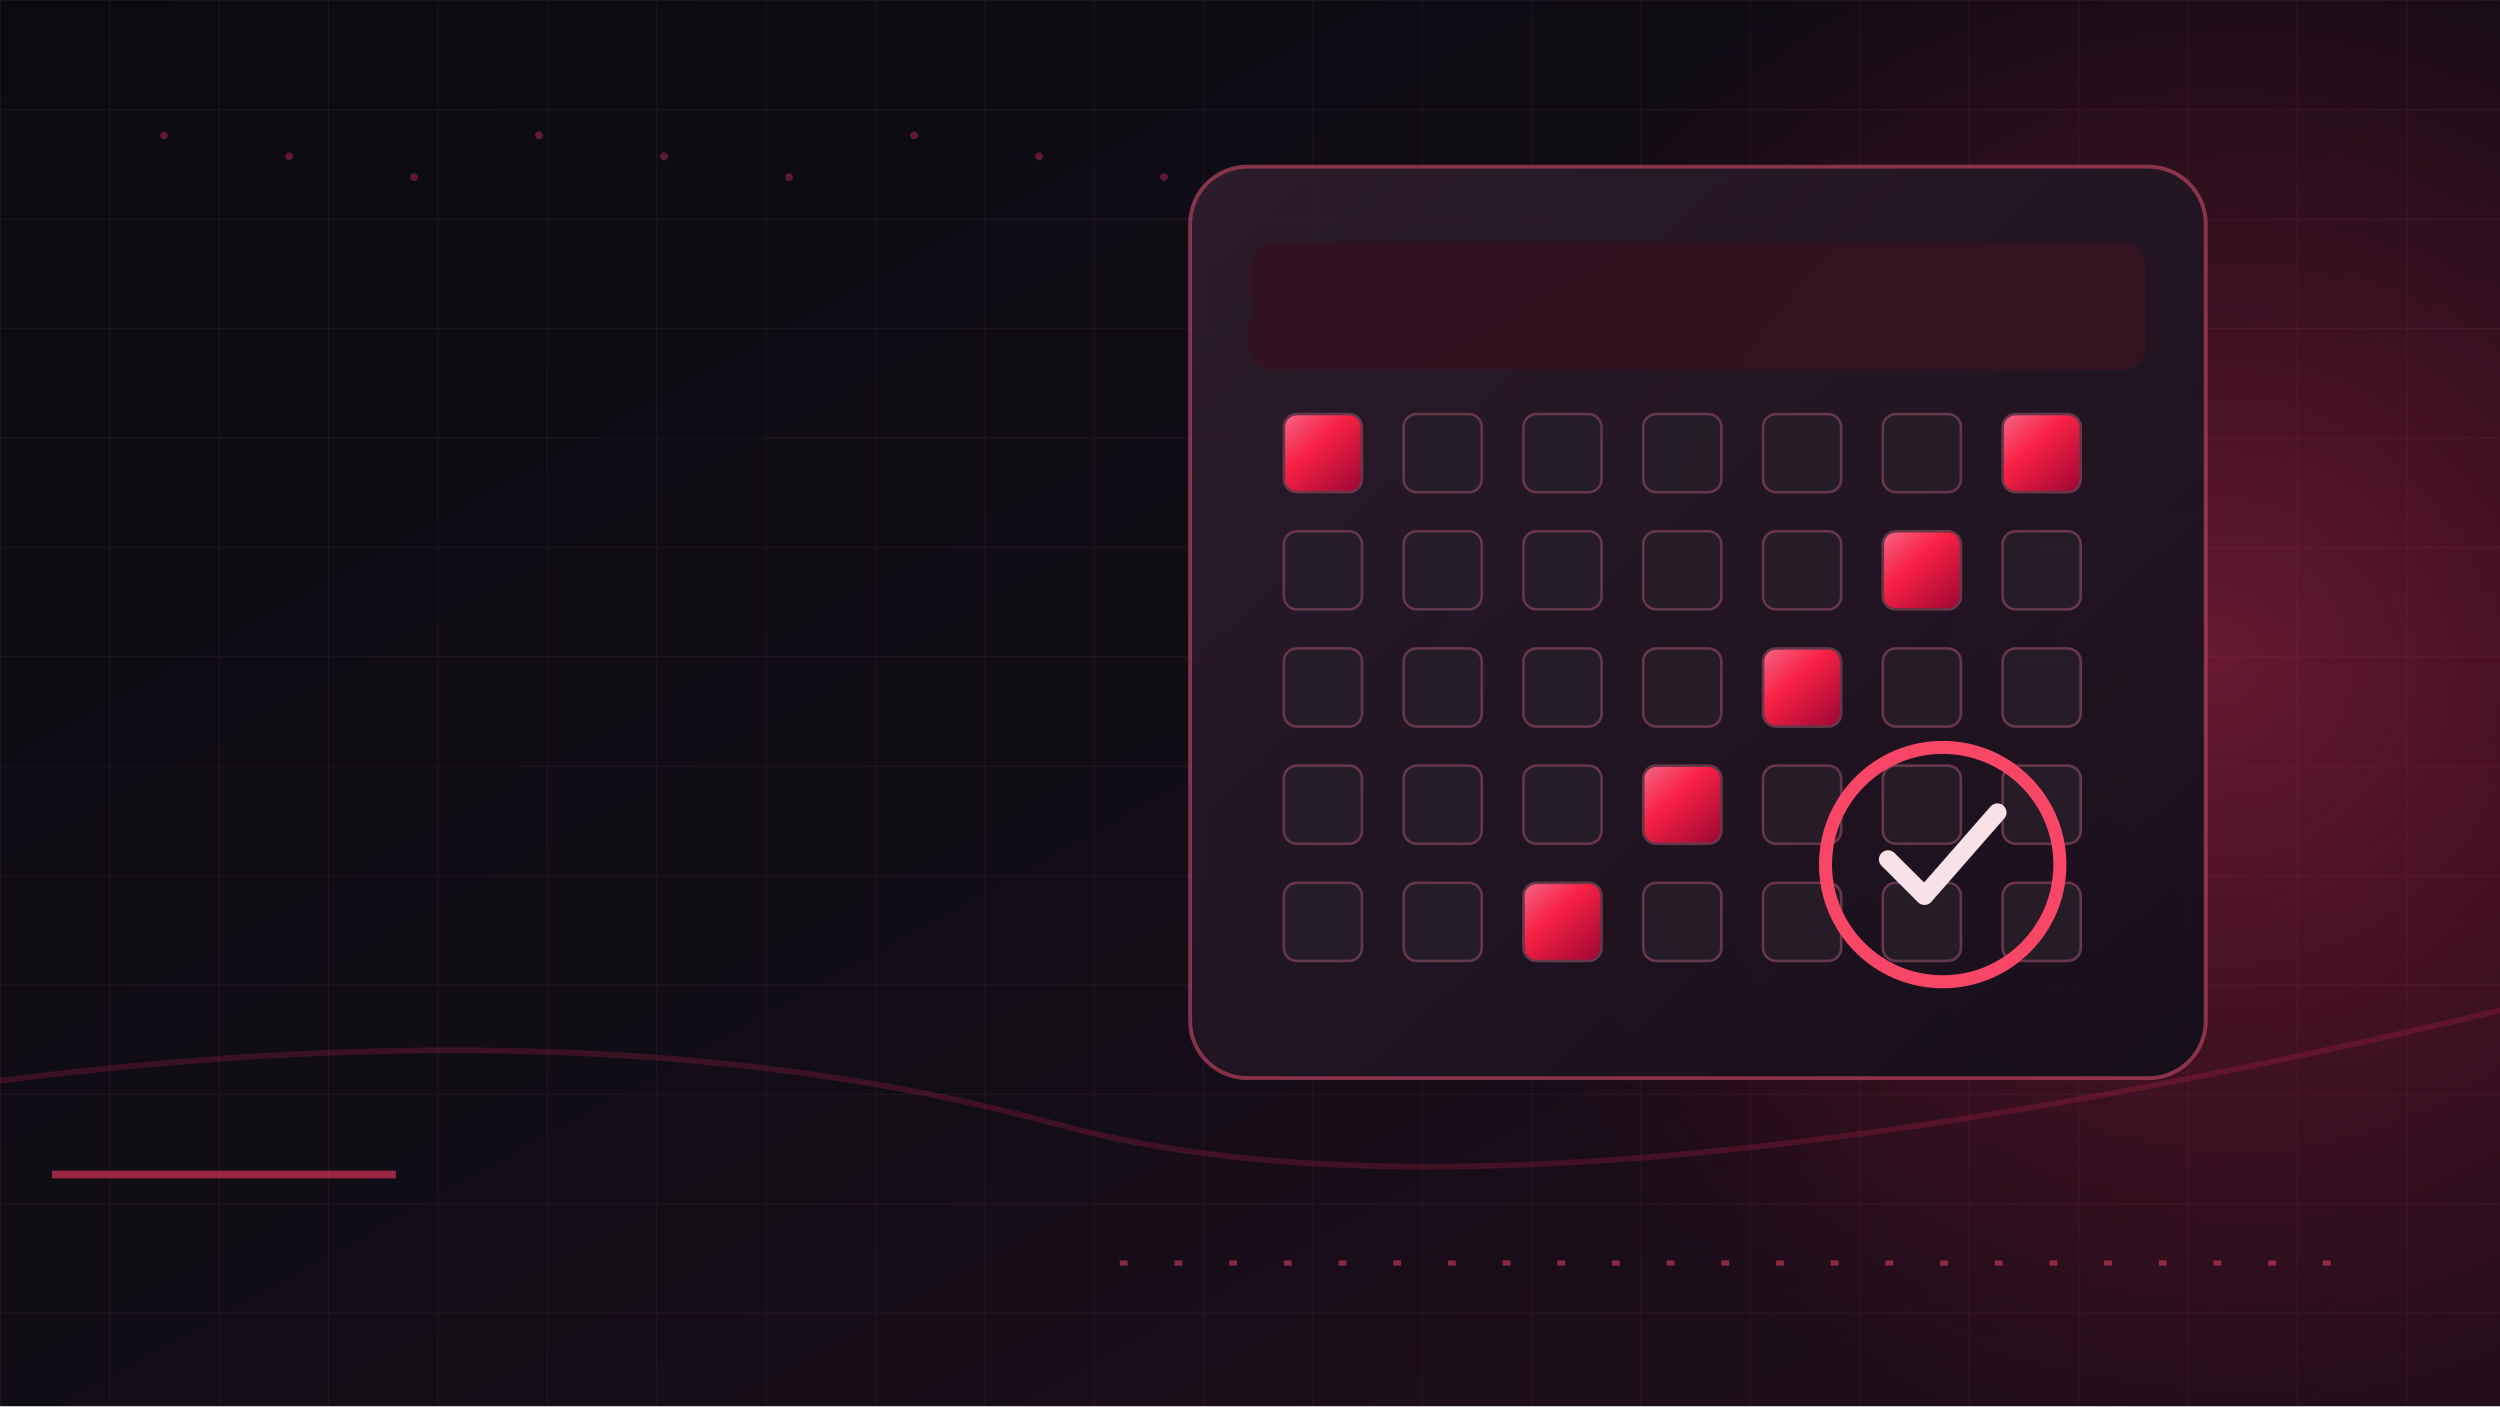
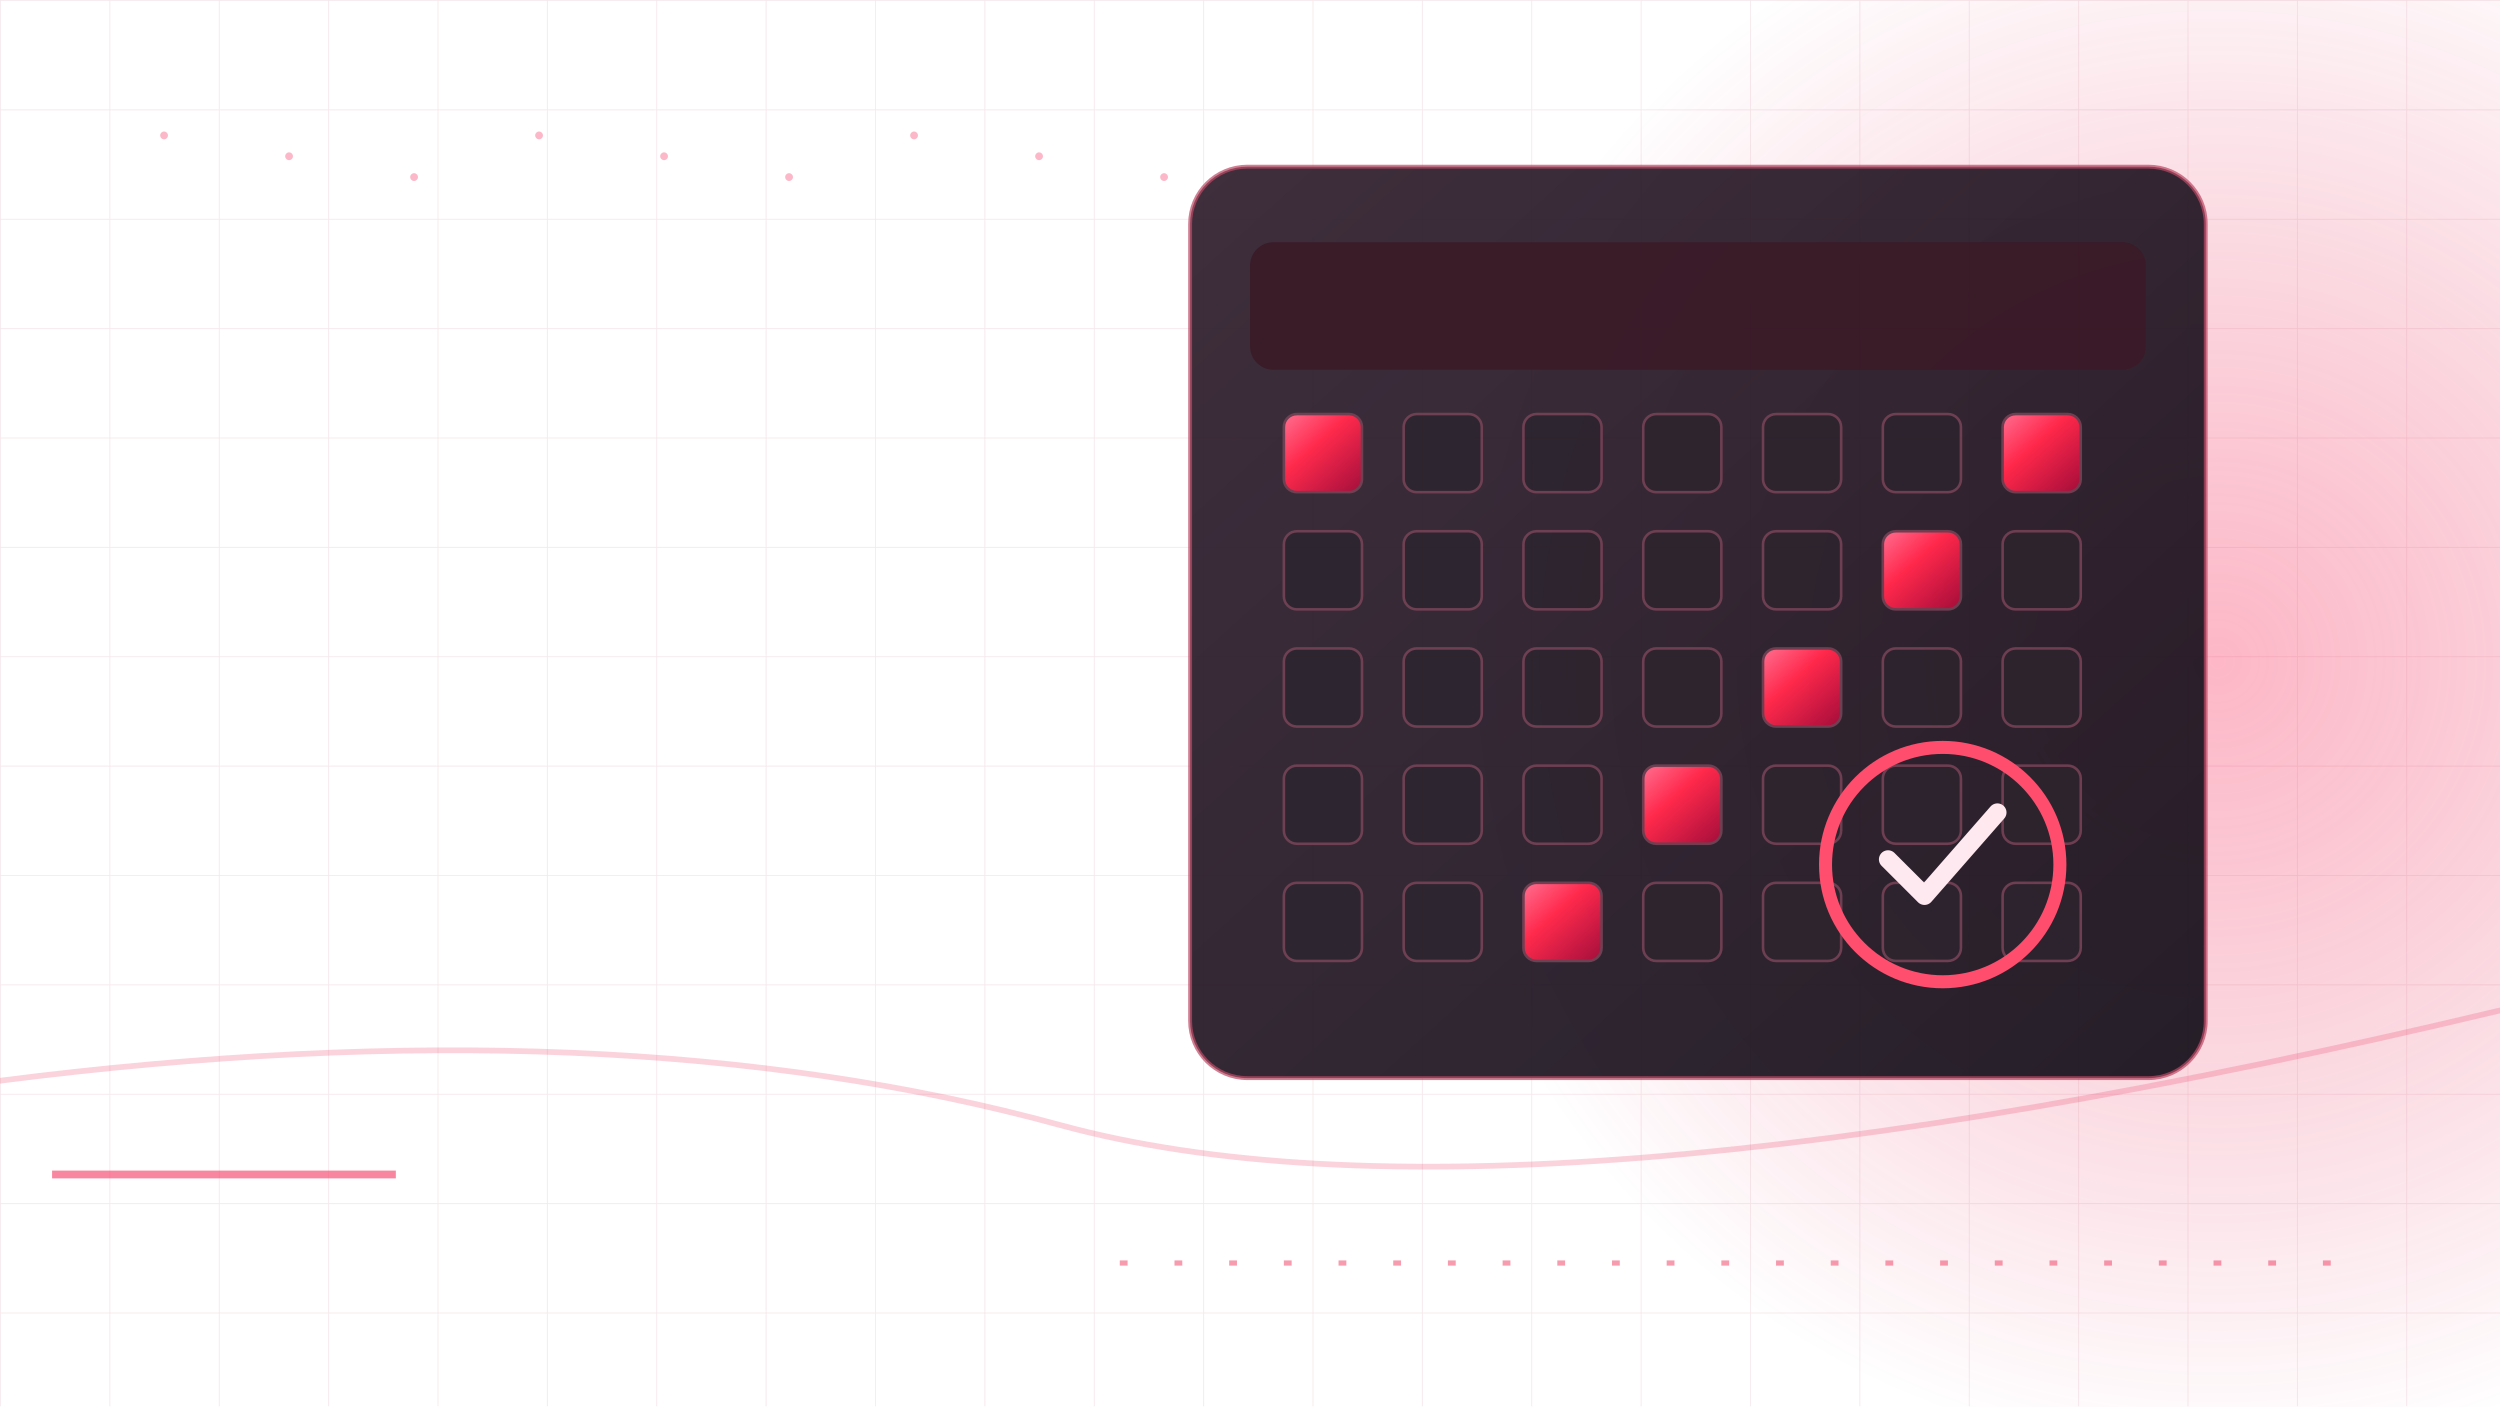
<svg xmlns="http://www.w3.org/2000/svg" width="960" height="540" viewBox="0 0 960 540" role="img" aria-labelledby="title desc">
  <defs>
    <linearGradient id="bg" x1="0" y1="0" x2="1" y2="1">
      <stop stop-color="#0a0b11" />
      <stop offset=".55" stop-color="#120d16" />
      <stop offset="1" stop-color="#220e1b" />
    </linearGradient>
    <linearGradient id="glass" x1="0" y1="0" x2="1" y2="1">
      <stop stop-color="#2f1c2b" stop-opacity=".96" />
      <stop offset="1" stop-color="#130f19" stop-opacity=".96" />
    </linearGradient>
    <linearGradient id="red" x1="0" y1="0" x2=".9" y2="1">
      <stop stop-color="#ff698c" />
      <stop offset=".42" stop-color="#ff2145" />
      <stop offset="1" stop-color="#a70735" />
    </linearGradient>
    <radialGradient id="glow">
      <stop stop-color="#fa315d" stop-opacity=".35" />
      <stop offset="1" stop-color="#d80c40" stop-opacity="0" />
    </radialGradient>
    <pattern id="grid" width="42" height="42" patternUnits="userSpaceOnUse">
      <path d="M42 0H0V42" fill="none" stroke="#b34b68" stroke-width=".65" opacity=".28" />
    </pattern>
  </defs>
-   <rect x="0" y="0" width="960" height="540" fill="url(#bg)" />
+   <rect x="0" y="0" width="960" height="540" fill="none" />
  <rect x="0" y="0" width="960" height="540" fill="url(#grid)" opacity=".45" />
  <circle cx="851" cy="254" r="305" fill="url(#glow)" />
  <path d="M0 415Q235 385 407 432T960 388" fill="none" stroke="#e7244e" stroke-width="2.2" stroke-linecap="round" stroke-linejoin="round" opacity=".2" />
  <circle cx="63" cy="52" r="1.5" fill="#f73460" opacity=".35" />
  <circle cx="111" cy="60" r="1.5" fill="#f73460" opacity=".35" />
  <circle cx="159" cy="68" r="1.5" fill="#f73460" opacity=".35" />
  <circle cx="207" cy="52" r="1.5" fill="#f73460" opacity=".35" />
  <circle cx="255" cy="60" r="1.5" fill="#f73460" opacity=".35" />
  <circle cx="303" cy="68" r="1.5" fill="#f73460" opacity=".35" />
  <circle cx="351" cy="52" r="1.5" fill="#f73460" opacity=".35" />
  <circle cx="399" cy="60" r="1.5" fill="#f73460" opacity=".35" />
  <circle cx="447" cy="68" r="1.5" fill="#f73460" opacity=".35" />
  <g opacity=".96">
    <g transform="translate(457 64) scale(1)">
      <rect x="0" y="0" width="390" height="350" fill="url(#glass)" rx="22" stroke="#b94360" stroke-opacity=".7" stroke-width="1.5" />
      <rect x="23" y="29" width="344" height="49" fill="#321320" rx="9" />
      <rect x="36" y="95" width="30" height="30" fill="url(#red)" rx="5" stroke="#68384b" />
      <rect x="82" y="95" width="30" height="30" fill="#241c27" rx="5" stroke="#68384b" />
      <rect x="128" y="95" width="30" height="30" fill="#241c27" rx="5" stroke="#68384b" />
      <rect x="174" y="95" width="30" height="30" fill="#241c27" rx="5" stroke="#68384b" />
      <rect x="220" y="95" width="30" height="30" fill="#241c27" rx="5" stroke="#68384b" />
      <rect x="266" y="95" width="30" height="30" fill="#241c27" rx="5" stroke="#68384b" />
      <rect x="312" y="95" width="30" height="30" fill="url(#red)" rx="5" stroke="#68384b" />
      <rect x="36" y="140" width="30" height="30" fill="#241c27" rx="5" stroke="#68384b" />
      <rect x="82" y="140" width="30" height="30" fill="#241c27" rx="5" stroke="#68384b" />
      <rect x="128" y="140" width="30" height="30" fill="#241c27" rx="5" stroke="#68384b" />
      <rect x="174" y="140" width="30" height="30" fill="#241c27" rx="5" stroke="#68384b" />
      <rect x="220" y="140" width="30" height="30" fill="#241c27" rx="5" stroke="#68384b" />
      <rect x="266" y="140" width="30" height="30" fill="url(#red)" rx="5" stroke="#68384b" />
      <rect x="312" y="140" width="30" height="30" fill="#241c27" rx="5" stroke="#68384b" />
      <rect x="36" y="185" width="30" height="30" fill="#241c27" rx="5" stroke="#68384b" />
      <rect x="82" y="185" width="30" height="30" fill="#241c27" rx="5" stroke="#68384b" />
      <rect x="128" y="185" width="30" height="30" fill="#241c27" rx="5" stroke="#68384b" />
      <rect x="174" y="185" width="30" height="30" fill="#241c27" rx="5" stroke="#68384b" />
      <rect x="220" y="185" width="30" height="30" fill="url(#red)" rx="5" stroke="#68384b" />
      <rect x="266" y="185" width="30" height="30" fill="#241c27" rx="5" stroke="#68384b" />
      <rect x="312" y="185" width="30" height="30" fill="#241c27" rx="5" stroke="#68384b" />
      <rect x="36" y="230" width="30" height="30" fill="#241c27" rx="5" stroke="#68384b" />
      <rect x="82" y="230" width="30" height="30" fill="#241c27" rx="5" stroke="#68384b" />
      <rect x="128" y="230" width="30" height="30" fill="#241c27" rx="5" stroke="#68384b" />
      <rect x="174" y="230" width="30" height="30" fill="url(#red)" rx="5" stroke="#68384b" />
      <rect x="220" y="230" width="30" height="30" fill="#241c27" rx="5" stroke="#68384b" />
      <rect x="266" y="230" width="30" height="30" fill="#241c27" rx="5" stroke="#68384b" />
      <rect x="312" y="230" width="30" height="30" fill="#241c27" rx="5" stroke="#68384b" />
      <rect x="36" y="275" width="30" height="30" fill="#241c27" rx="5" stroke="#68384b" />
      <rect x="82" y="275" width="30" height="30" fill="#241c27" rx="5" stroke="#68384b" />
      <rect x="128" y="275" width="30" height="30" fill="url(#red)" rx="5" stroke="#68384b" />
      <rect x="174" y="275" width="30" height="30" fill="#241c27" rx="5" stroke="#68384b" />
      <rect x="220" y="275" width="30" height="30" fill="#241c27" rx="5" stroke="#68384b" />
      <rect x="266" y="275" width="30" height="30" fill="#241c27" rx="5" stroke="#68384b" />
      <rect x="312" y="275" width="30" height="30" fill="#241c27" rx="5" stroke="#68384b" />
      <circle cx="289" cy="268" r="45" fill="none" stroke="#ff4869" stroke-width="5" />
      <path d="M268 266l14 14 28-32" fill="none" stroke="#ffeaf0" stroke-width="7" stroke-linecap="round" stroke-linejoin="round" />
    </g>
  </g>
  <path d="M430 485H912" stroke="#f04265" stroke-width="2" stroke-dasharray="3 18" opacity=".52" />
  <path d="M20 451H152" stroke="#f53661" stroke-width="3" opacity=".6" />
</svg>
